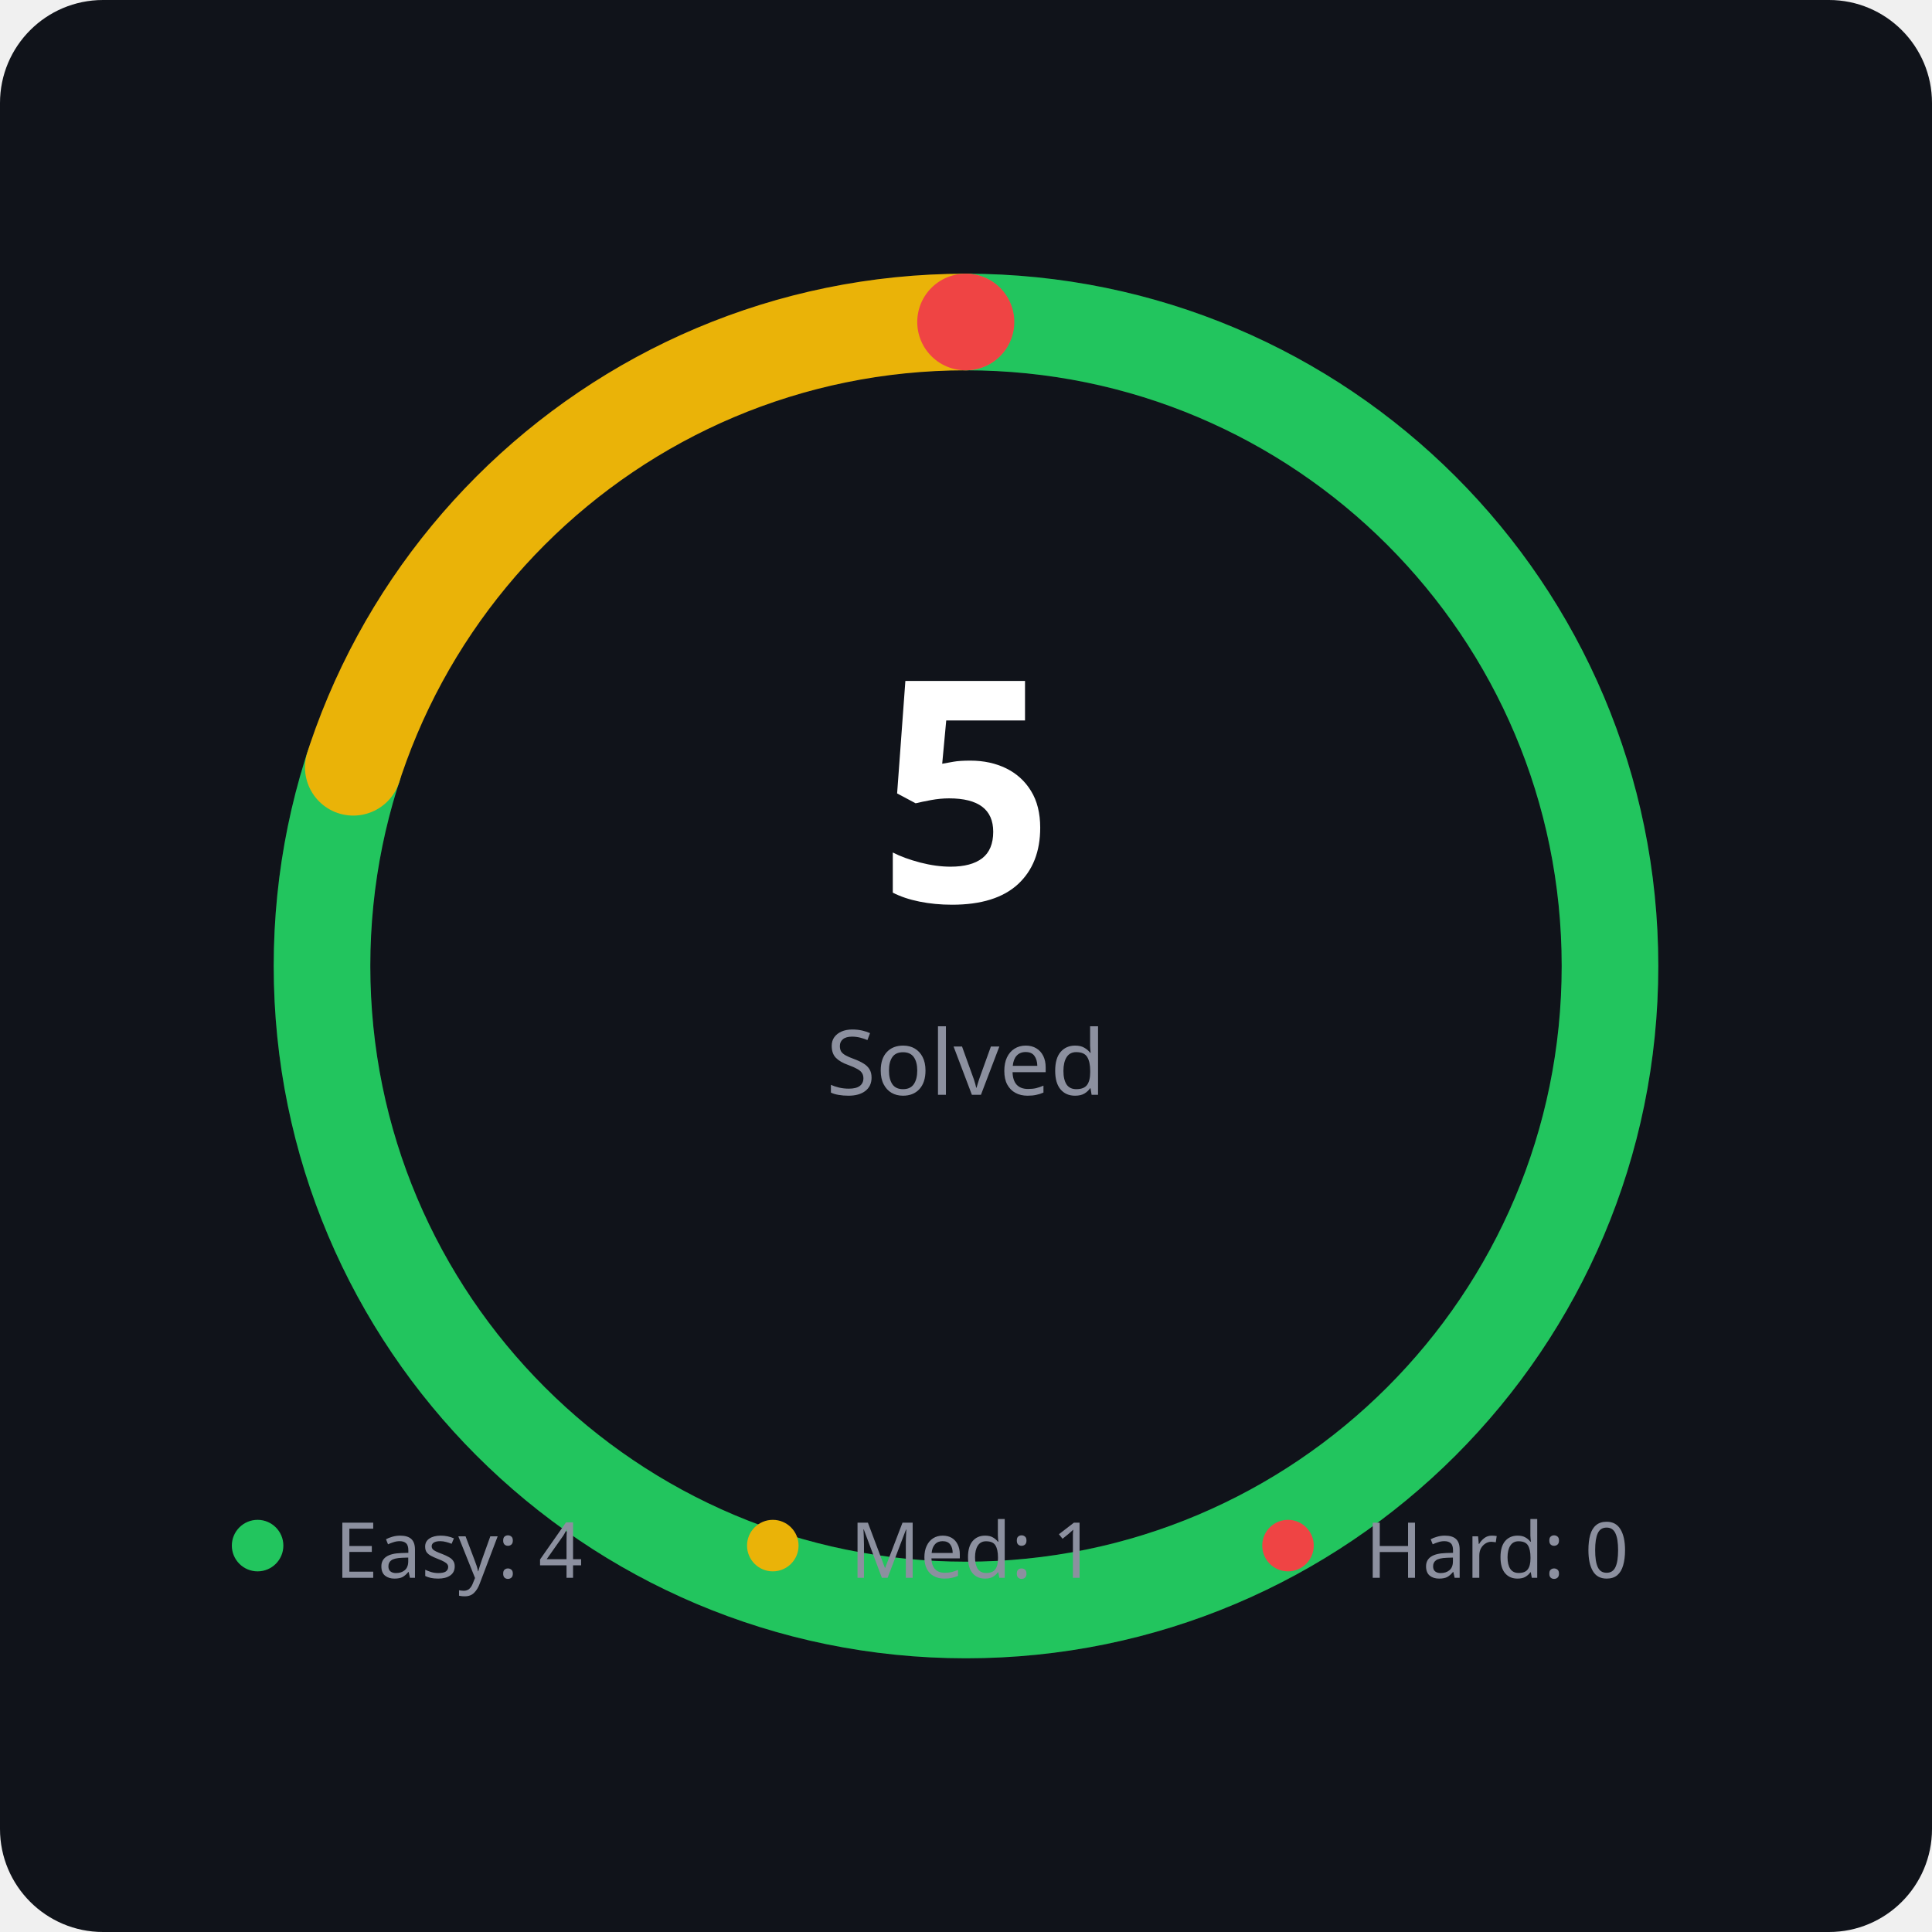
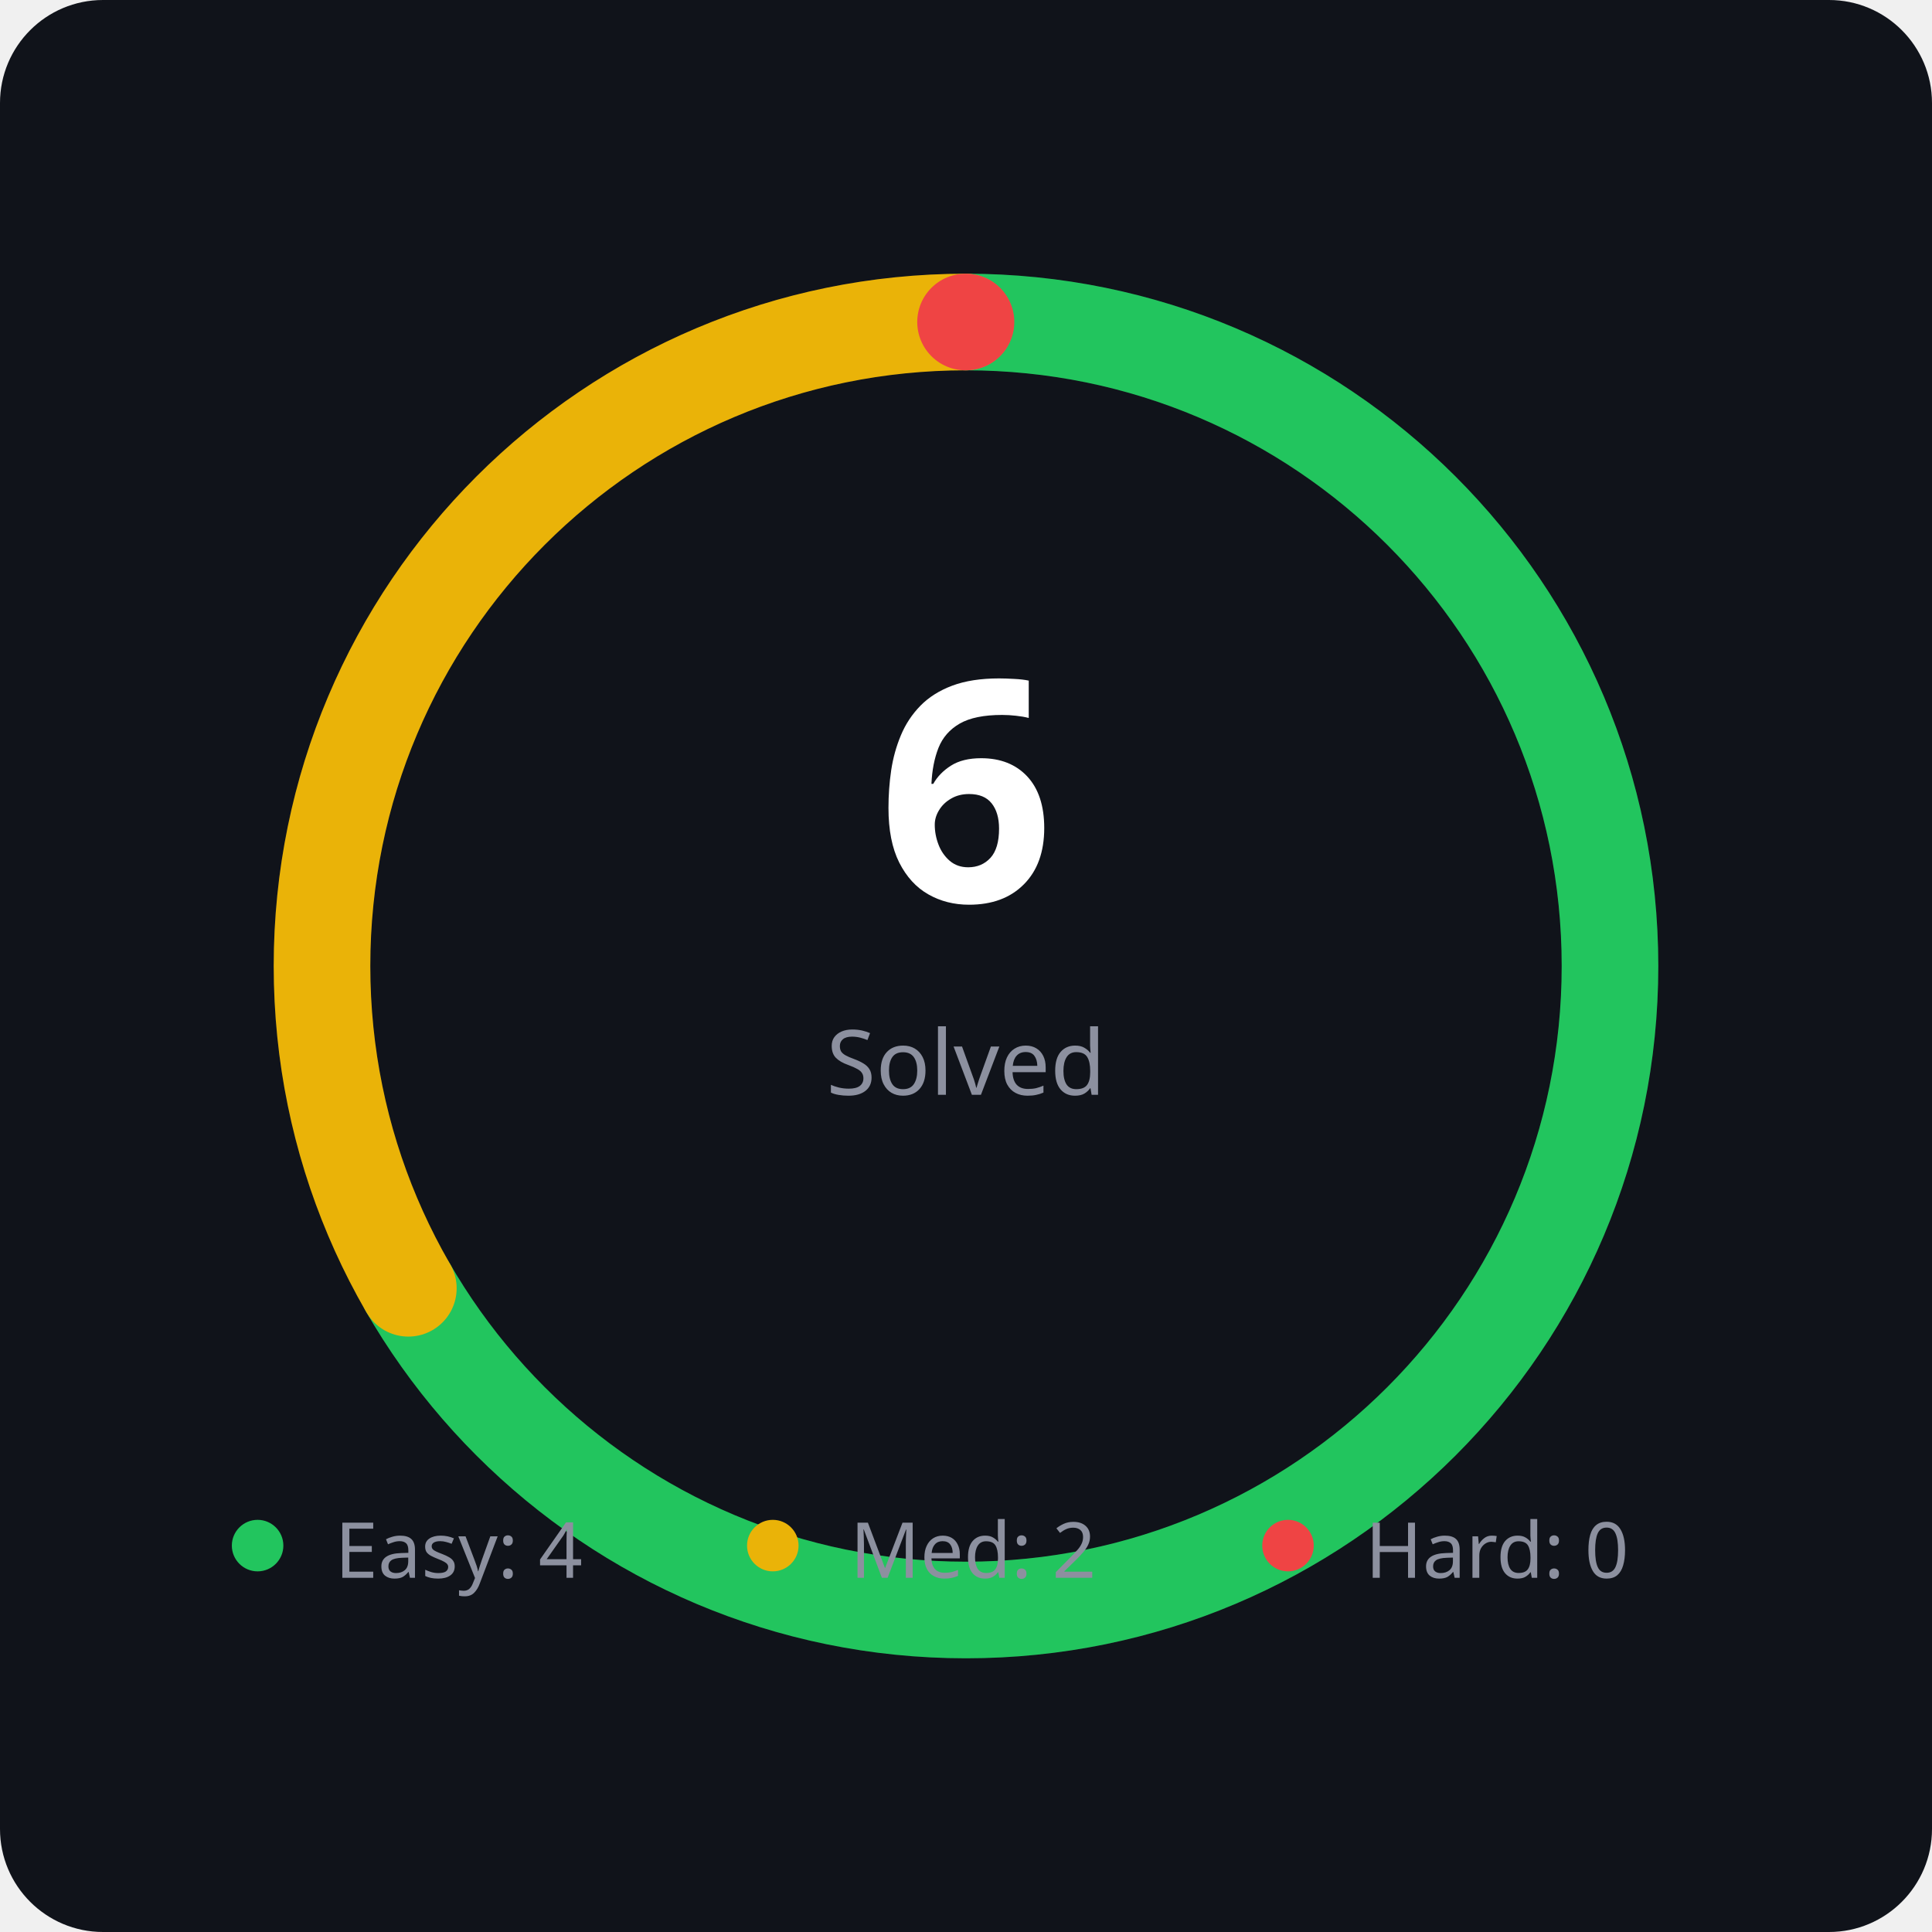
<svg xmlns="http://www.w3.org/2000/svg" width="300" height="300" viewBox="0 0 300 300">
  <style>
    .bg { fill: #10131a; }
    .text-main { fill: #ffffff; font-family: 'Segoe UI', Tahoma, Geneva, Verdana, sans-serif; font-weight: bold; }
    .text-sub { fill: #8c909f; font-family: 'Segoe UI', Tahoma, Geneva, Verdana, sans-serif; font-size: 14px; }
    .easy { stroke: #22c55e; stroke-width: 15; fill: none; stroke-linecap: round; }
    .medium { stroke: #eab308; stroke-width: 15; fill: none; stroke-linecap: round; }
    .hard { stroke: #ef4444; stroke-width: 15; fill: none; stroke-linecap: round; }
    .base { stroke: #1d2026; stroke-width: 15; fill: none; }
  </style>
  <rect width="100%" height="100%" rx="16" class="bg" />
  <circle cx="150" cy="150" r="100" class="base" />
-   <circle cx="150" cy="150" r="100" class="easy" stroke-dasharray="502.655 628.319" transform="rotate(-90 150 150)" />
-   <circle cx="150" cy="150" r="100" class="medium" stroke-dasharray="125.664 628.319" stroke-dashoffset="-502.655" transform="rotate(-90 150 150)" />
+   <circle cx="150" cy="150" r="100" class="easy" stroke-dasharray="418.879 628.319" transform="rotate(-90 150 150)" />
+   <circle cx="150" cy="150" r="100" class="medium" stroke-dasharray="209.44 628.319" stroke-dashoffset="-418.879" transform="rotate(-90 150 150)" />
  <circle cx="150" cy="150" r="100" class="hard" stroke-dasharray="0 628.319" stroke-dashoffset="-628.319" transform="rotate(-90 150 150)" />
-   <text x="150" y="140" text-anchor="middle" class="text-main" style="font-size: 48px;">5</text>
+   <text x="150" y="140" text-anchor="middle" class="text-main" style="font-size: 48px;">6</text>
  <text x="150" y="170" text-anchor="middle" class="text-sub">Solved</text>
  <g transform="translate(40, 240)">
    <circle r="4" fill="#22c55e" />
    <text x="12" y="5" class="text-sub" style="font-size: 12px;">Easy: 4</text>
    <circle cx="80" r="4" fill="#eab308" />
-     <text x="92" y="5" class="text-sub" style="font-size: 12px;">Med: 1</text>
+     <text x="92" y="5" class="text-sub" style="font-size: 12px;">Med: 2</text>
    <circle cx="160" r="4" fill="#ef4444" />
    <text x="172" y="5" class="text-sub" style="font-size: 12px;">Hard: 0</text>
  </g>
</svg>
